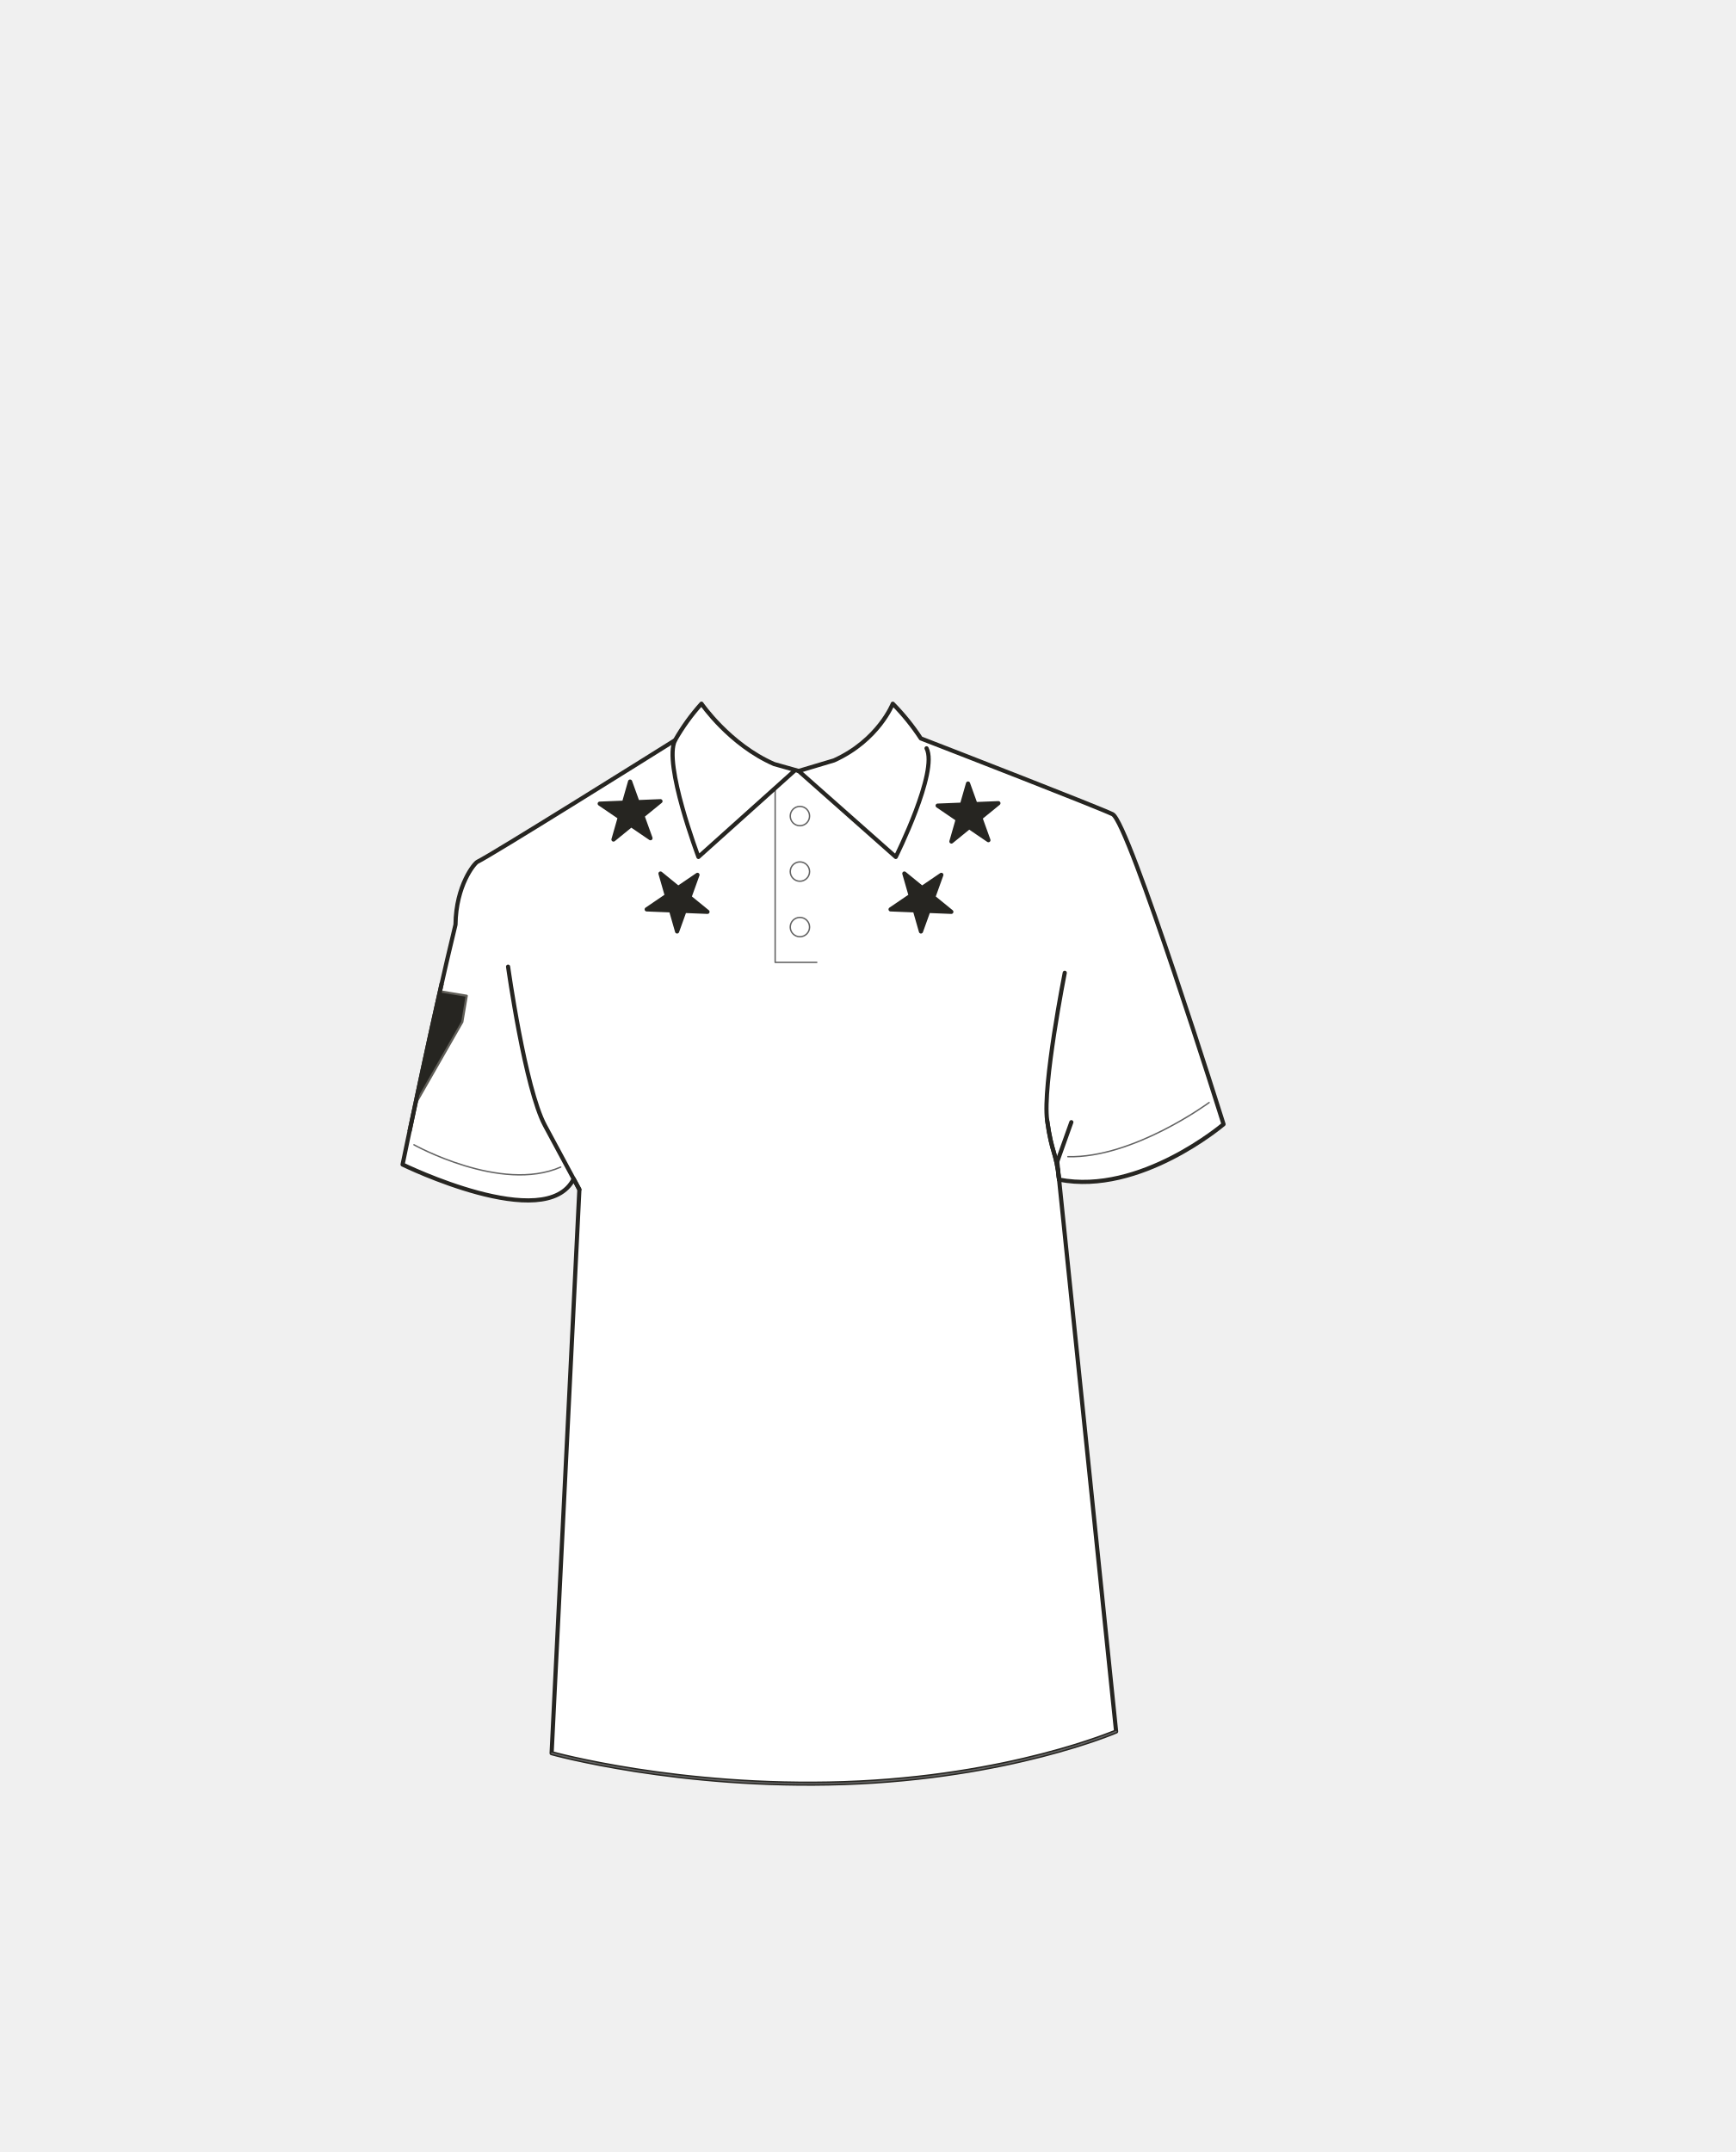
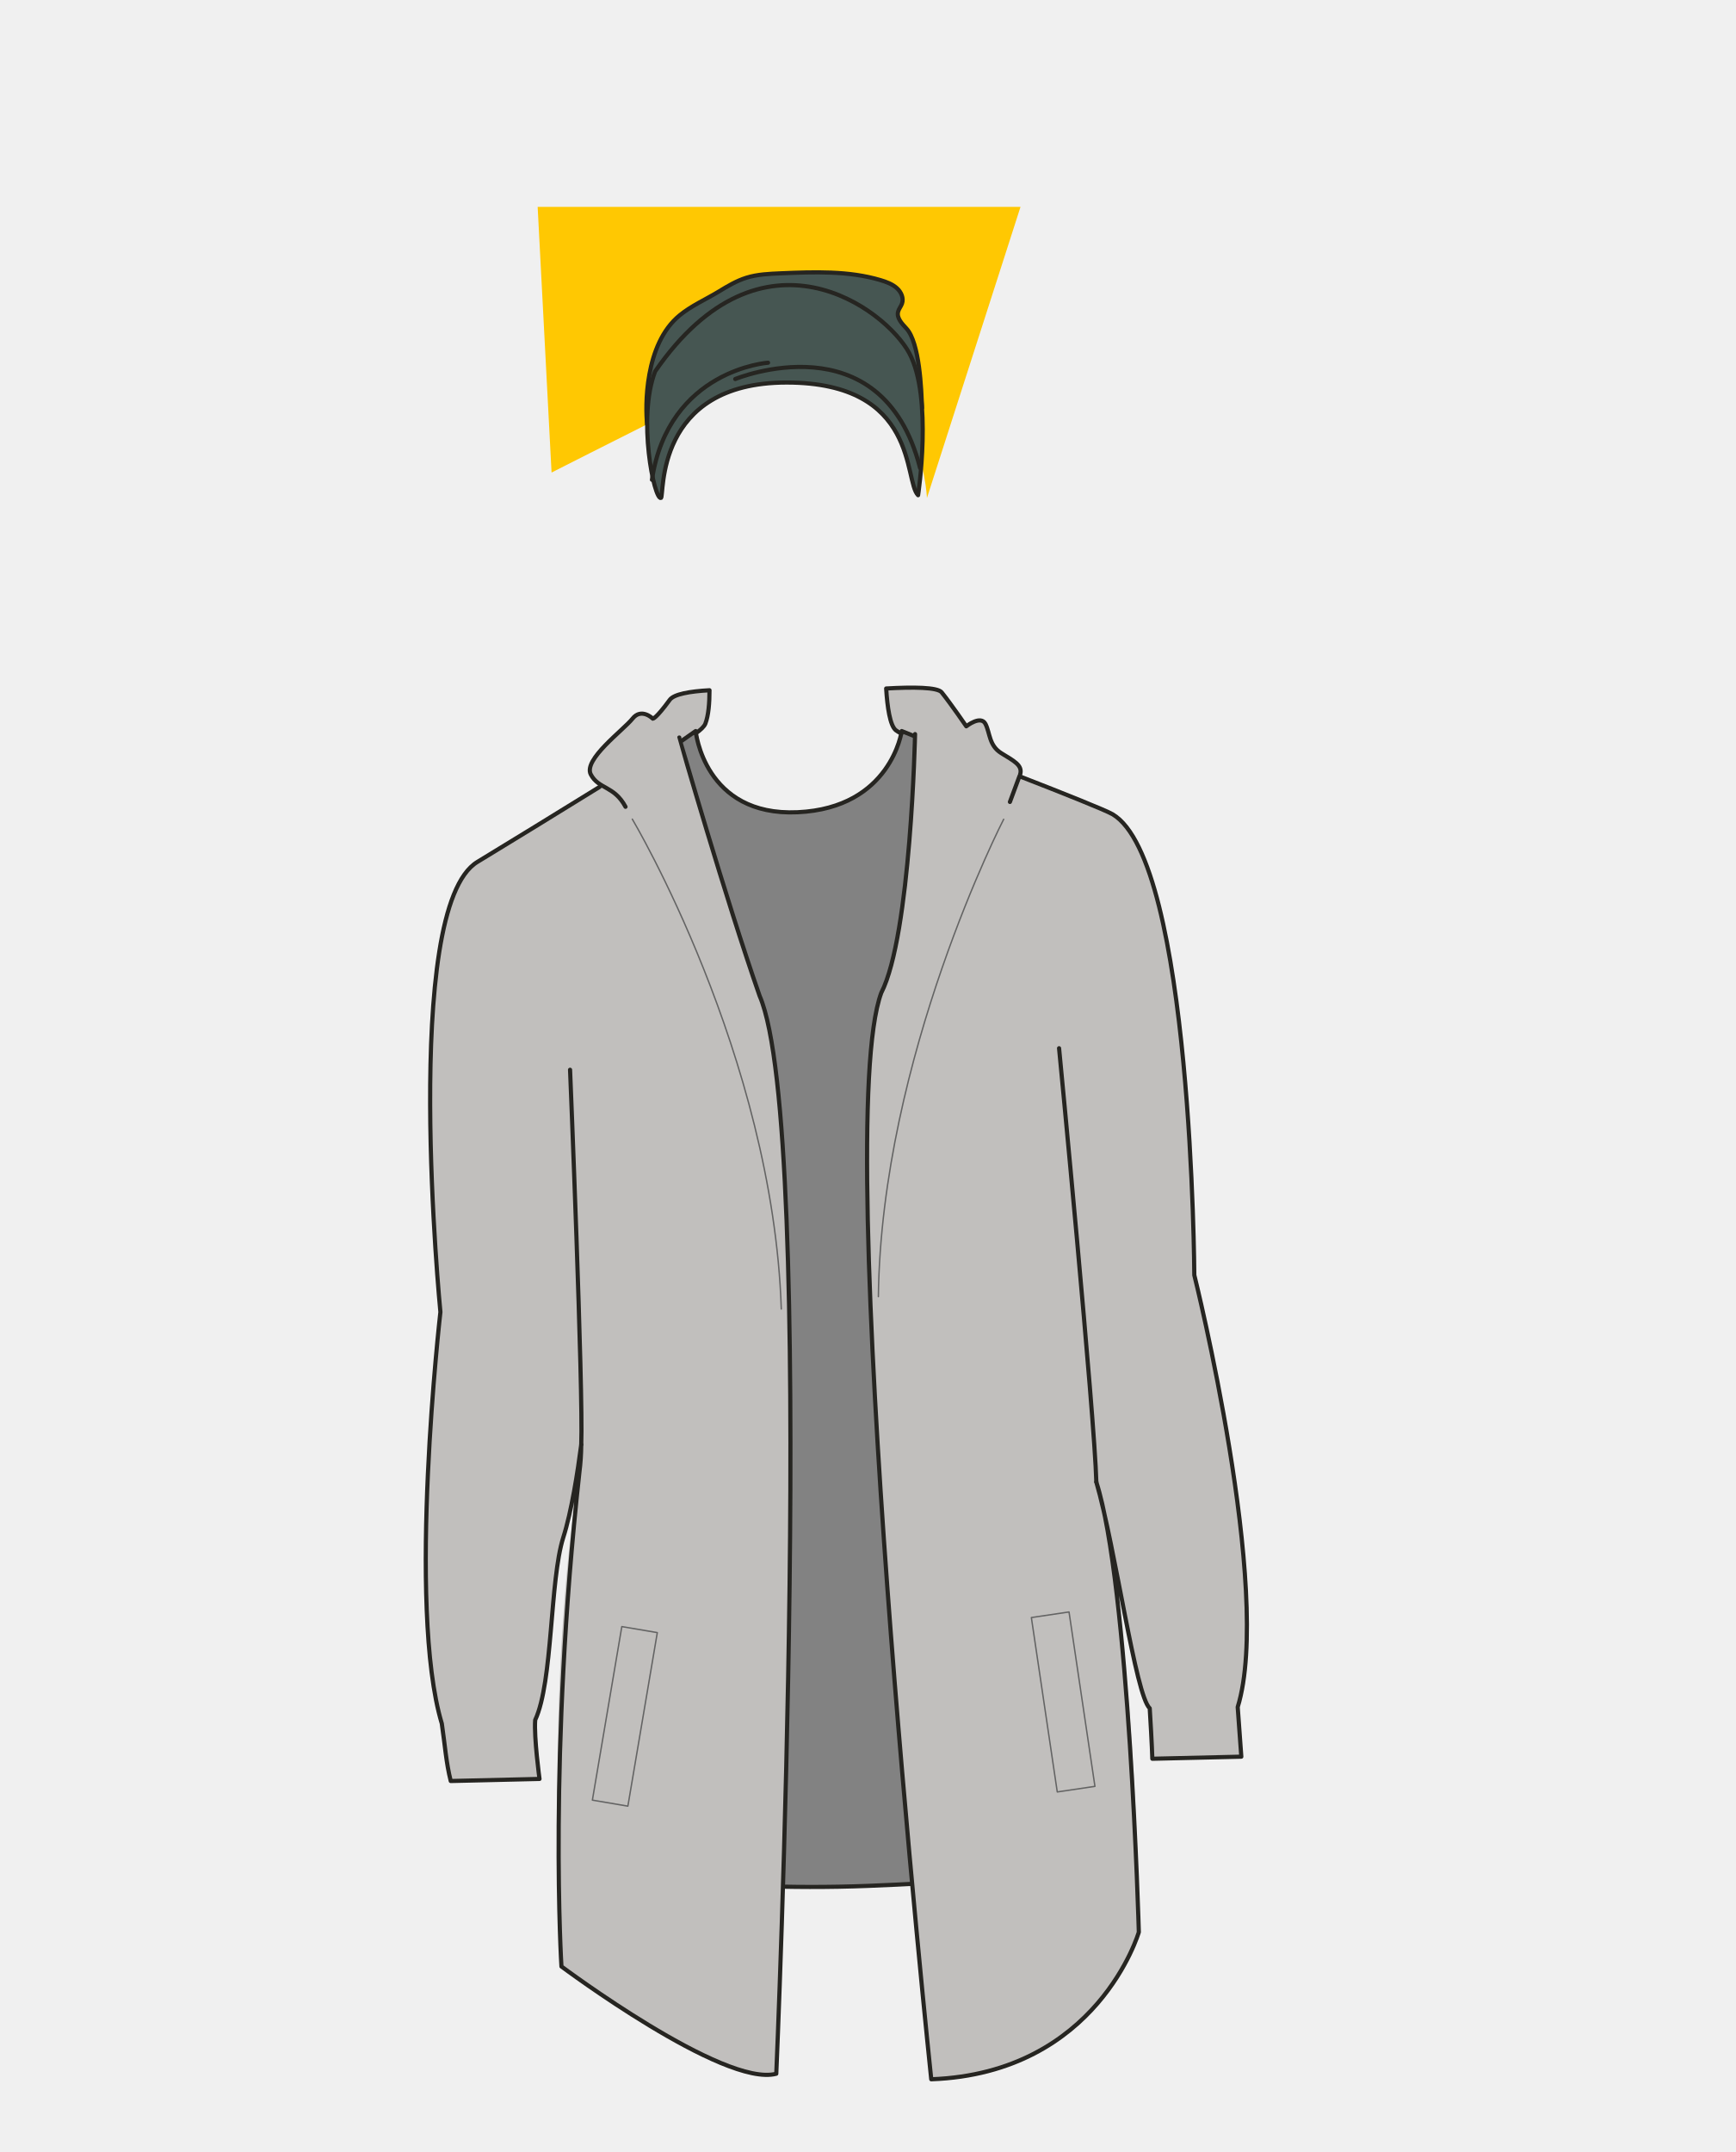
<svg xmlns="http://www.w3.org/2000/svg" width="1250" height="1550" viewBox="0 0 1250 1550">
-   <path d="M762.91,849.63c58.38,11.42,118.48-39.89,118.48-39.89S813.16,592.1,801.46,586.45c-10.45-5.05-115.8-45.94-138.13-54.6a161.65,161.65,0,0,0-20.21-25s-10.21,26.32-42.32,40.83l-25.48,7.62-17.72-5c-32.19-14.07-52.29-43.48-52.29-43.48a150.21,150.21,0,0,0-19,26.31c-20.05,12.56-131.73,82.44-142.37,87.58-2.17,1-15.49,16.94-15.81,45.24l0,0C312.38,730.34,290,838.76,290,838.76s103.21,50.51,123.25,10.35h0l4.11,7.63-20,406s91.48,25.55,210.71,21.55S804,1247.13,804,1247.13l-42.4-410.37Z" fill="#fff" stroke="#262521" stroke-linecap="round" stroke-linejoin="round" stroke-width="3" />
-   <path d="M397.42,1262.76s91.48,25.55,210.71,21.55S804,1247.13,804,1247.13" fill="none" stroke="#636363" stroke-linecap="round" stroke-linejoin="round" />
-   <line x1="413.27" y1="849.11" x2="413.27" y2="849.11" fill="none" stroke="#636363" stroke-linecap="round" stroke-linejoin="round" />
-   <path d="M754.32,807c3.47,24.84,6.44,21.89,8.59,42.64" fill="none" stroke="#262521" stroke-linecap="round" stroke-miterlimit="10" stroke-width="3" />
-   <polygon points="641.53 654.99 685.3 656.76 651.45 629.16 663.42 670.9 678.1 630.12 641.53 654.99" fill="#262521" stroke="#262521" stroke-linecap="round" stroke-linejoin="round" stroke-width="3" />
-   <polygon points="675.44 580.27 719.21 578.5 685.36 606.1 697.32 564.36 712.01 605.14 675.44 580.27" fill="#262521" stroke="#262521" stroke-linecap="round" stroke-linejoin="round" stroke-width="3" />
-   <polyline points="558.39 568.4 558.39 693.17 588.36 693.17" fill="none" stroke="#636363" stroke-linecap="round" stroke-linejoin="round" />
-   <circle cx="576.22" cy="587.78" r="6.96" fill="none" stroke="#636363" stroke-miterlimit="10" />
-   <circle cx="576.22" cy="627.76" r="6.96" fill="none" stroke="#636363" stroke-miterlimit="10" />
-   <circle cx="576.22" cy="667.74" r="6.96" fill="none" stroke="#636363" stroke-miterlimit="10" />
-   <polygon points="432.01 578.85 475.78 577.08 441.93 604.68 453.89 562.94 468.58 603.73 432.01 578.85" fill="#262521" stroke="#262521" stroke-linecap="round" stroke-linejoin="round" stroke-width="3" />
-   <polygon points="465.86 654.99 509.64 656.76 475.79 629.16 487.75 670.9 502.43 630.12 465.86 654.99" fill="#262521" stroke="#262521" stroke-linecap="round" stroke-linejoin="round" stroke-width="3" />
-   <path d="M572.13,555.32l-69,61.9s-25.45-67.38-16.86-84" fill="none" stroke="#262521" stroke-linecap="round" stroke-linejoin="round" stroke-width="3" />
-   <path d="M575.32,555.32l69.95,61.9s30.78-61.58,22.18-78.24" fill="none" stroke="#262521" stroke-linecap="round" stroke-linejoin="round" stroke-width="3" />
-   <line x1="761.58" y1="836.76" x2="771.75" y2="808.27" fill="none" stroke="#262521" stroke-linecap="round" stroke-linejoin="round" stroke-width="3" />
-   <path d="M366,696.25s12.17,87.67,26.55,114.4l24.8,46.09" fill="none" stroke="#262521" stroke-linecap="round" stroke-linejoin="round" stroke-width="3" />
-   <path d="M767,700.68S750.86,782.15,754.32,807s6.44,21.89,8.59,42.64" fill="none" stroke="#262521" stroke-linecap="round" stroke-linejoin="round" stroke-width="3" />
-   <path d="M871,794.12s-54.43,40.17-101.74,39" fill="none" stroke="#636363" stroke-linecap="round" stroke-linejoin="round" />
-   <path d="M316.83,714c-.46,5.9-2.27,11.38-4.21,17-2.16,6.27-3.13,12.84-4.41,19.32-1.23,6.28-2.58,12.49-3.55,18.82-1.2,7.73-2.22,15.55-3.85,23.22L333,736.08l3.15-18.86Z" fill="#262521" />
-   <path d="M336.83,716.76a.78.78,0,0,0-.52-.32l-19.44-3.25c0,.53-.08,1.06-.13,1.58l18.53,3.1-3,17.94-30.95,54.07q-.51,2.55-1.09,5.09l33.49-58.49a.62.62,0,0,0,.09-.26L337,717.35A.77.77,0,0,0,336.83,716.76Z" fill="#605e58" />
-   <path d="M316.79,707.68c-8.8,38.79-17.88,81.37-23.29,107.09q1.51.11,3,.15c5.41-25.7,14.4-67.85,23.13-106.32C318.71,708.27,317.75,708,316.79,707.68Z" fill="#262521" />
-   <path d="M298.19,824.54s62.55,34.94,105.72,16.06" fill="none" stroke="#636363" stroke-linecap="round" stroke-linejoin="round" />
+   <path d="M667.72,358.7s-3.46-101.94-101.64-101.94c-4.86.36-168.76,83.6-168.76,83.6L387.3,149H735.13Z" fill="#ffc802" />
+   <path d="M653,236.65c-3.21-3.5-7.15-7.5-6.09-12,.5-2.11,2.09-3.88,2.83-5.93,1.42-3.9-.48-8.31-3.68-11.19s-7.49-4.48-11.76-5.76c-23-6.86-47.78-5.92-71.94-4.91-8.35.35-16.83.72-24.74,3.2-7.15,2.23-13.55,6.1-19.85,9.93-9.38,5.7-19.64,10.16-28.15,17.1-25.58,20.86-24.8,66.37-23.45,78.46l99-59,99,47.34C663.78,280.57,662.39,246.83,653,236.65Z" fill="#465652" stroke="#262521" stroke-linecap="round" stroke-linejoin="round" stroke-width="3" />
+   <path d="M488.78,535.38c10.38-5.26,17.73-10.2,19.27-14.15,2.32-6,3-14.93,3-24.11-14.32.79-25.64,2.81-28.64,6.92-9.9,13.57-12.16,13.57-12.16,13.57s-8.2-8.2-14.7,0-35.63,29.41-30,40.15,70.9,32.33,70.9,32.33C497.55,577.76,490.26,539.47,488.78,535.38Z" fill="#c1bfbd" />
+   <path d="M721.25,542.44c-8.85-5.58-8-14.34-11.34-21s-13.84,1.66-13.84,1.66-10.79-15.77-17.71-24.44c-3-3.78-20.84-3.88-40-2.79.85,13.67,2.77,26.49,6.85,30,1.88,1.61,7.6,4.25,15.59,7.46-.83,3.65,72.94,28.08,74,24.64C737,551.07,730.1,548,721.25,542.44Z" fill="#c1bfbd" />
+   <path d="M800.54,1223.65l-26.64-647-124.34-50.1s-7.62,55.38-75,58.47-73.43-58.47-73.43-58.47L385.82,607.22l39,405.79-14.17,333.31s100.87,16.5,214.68,12,180.87-13.77,180.87-13.77Z" fill="#828282" stroke="#262521" stroke-linecap="round" stroke-linejoin="round" stroke-width="3" />
+   <path d="M860.35,918.39s-1.41-298-58.89-331.94c-11.18-6.61-142.4-59-142.4-59s-2.9,146.06-24.23,187.67c-36.38,81.94,36,782.51,36,782.51,120-4.44,149.53-106,149.53-106s0-200.33-30.63-324.22c13.83,47.61,28.27,153.84,38.48,163,1.64,26.39,1.88,36.36,1.88,36.36l64.1-1.5s-1-14.3-2.6-35.73C917.24,1146.38,860.35,918.39,860.35,918.39Z" fill="#c1bfbd" />
+   <path d="M734.81,558c2.21-6.91-4.71-10-13.56-15.54s-8-14.34-11.34-21-13.84,1.66-13.84,1.66-10.79-15.77-17.71-24.44c-3-3.78-20.84-3.88-40-2.79.85,13.67,2.77,26.49,6.85,30a22.3,22.3,0,0,0,4.06,2.43" fill="none" stroke="#262521" stroke-linecap="round" stroke-linejoin="round" stroke-width="3" />
+   <path d="M547.23,717.36c-24.29-69.4-53.3-172.25-57.11-183.51a10.79,10.79,0,0,1-.75-2.59c-1,.65-101,62.61-145.44,89.5C288.65,654.21,317.25,945,317.25,945s-24.38,212.36,1,296.39c2.37,15.93,3.05,28,6.44,41.4l63.95-1.5s-4.06-29.79-3.11-42.46c12.87-27.53,10.41-100.55,20.24-131.5,6-18.8,10.39-47.35,12.93-66.86a163.78,163.78,0,0,1-1.32,19.9c-25.31,154.75-12.94,356-12.94,356s117,87.39,154.76,77.26C559.2,1493.69,588.78,828.92,547.23,717.36Z" fill="#c1bfbd" />
+   <path d="M431.93,566.78c-31,19.16-65.36,40.28-88,54C288.65,654.21,317.25,945,317.25,945s-24.38,212.36,1,296.39c2.37,15.93,3.05,28,6.44,41.4l63.95-1.5s-4.06-29.79-3.11-42.46c12.87-27.53,10.41-100.55,20.24-131.5,6-18.8,10.39-47.35,12.93-66.86a163.78,163.78,0,0,1-1.32,19.9c-22.54,204.27-12.94,356-12.94,356s117,87.39,154.76,77.26c0,0,29.58-680.56-12-776.33-24.29-69.4-57.88-186-57.86-186.1" fill="none" stroke="#262521" stroke-linecap="round" stroke-linejoin="round" stroke-width="3" />
+   <path d="M659.17,528.74s-3,144.76-24.34,186.37c-36.38,98,36,782.51,36,782.51,120-4.44,149.53-106,149.53-106s-6.89-250.83-30.63-324.22c13.83,47.61,28.27,153.84,38.48,163,1.64,26.39,1.88,36.36,1.88,36.36l64.1-1.5s-1-14.3-2.6-35.73c25.63-83.13-31.26-311.12-31.26-311.12s-1.41-298-58.89-331.94c-5.14-3-35.63-15.16-67.07-27.38l-6.87,18.51" fill="none" stroke="#262521" stroke-linecap="round" stroke-linejoin="round" stroke-width="3" />
+   <path d="M723,590.09S634.83,761,632.74,933.92" fill="none" stroke="#636363" stroke-linecap="round" stroke-linejoin="round" />
+   <path d="M455.49,590S556.81,760.18,562.81,942.84" fill="none" stroke="#636363" stroke-linecap="round" stroke-linejoin="round" />
+   <path d="M789.75,1067.39C788.52,1019.81,762.91,755,762.91,755" fill="none" stroke="#262521" stroke-linecap="round" stroke-linejoin="round" stroke-width="3" />
+   <path d="M410.65,770.51s9.57,231,8.05,270" fill="none" stroke="#262521" stroke-linecap="round" stroke-linejoin="round" stroke-width="3" />
+   <path d="M501.09,528.27c3.68-2.56,6.14-4.94,7-7,2.32-6,3-14.93,3-24.11-14.32.79-25.64,2.81-28.64,6.92-9.9,13.57-12.16,13.57-12.16,13.57s-8.2-8.2-14.7,0-35.63,29.41-30,40.15,16.8,8,25,23.3" fill="none" stroke="#262521" stroke-linecap="round" stroke-linejoin="round" stroke-width="3" />
+   <rect x="752.21" y="1162.29" width="27.43" height="126.99" fill="none" stroke="#636363" stroke-linecap="round" stroke-linejoin="round" transform="translate(-171.89 125.92) rotate(-8.45)" />
+   <rect x="437.11" y="1172.85" width="25.93" height="126.78" fill="none" stroke="#636363" stroke-linecap="round" stroke-linejoin="round" transform="translate(687.04 2530.34) rotate(-170.37)" />
+   <path d="M471.92,267.51c-12.93,33.62-.61,92.85,4.21,91.15,2.54-.9-5.22-83.14,90.5-83.14s84.26,71,94.72,81.16c0,0,10.77-70.52-6.36-102.36S549.11,155.76,471.92,267.51Z" fill="#465652" stroke="#262521" stroke-linecap="round" stroke-linejoin="round" stroke-width="3" />
+   <path d="M529.64,273s105.7-43.57,133.12,64.05" fill="none" stroke="#262521" stroke-linecap="round" stroke-linejoin="round" stroke-width="3" />
+   <path d="M553.25,261.25s-71.66,5-83.62,84.29" fill="none" stroke="#262521" stroke-linecap="round" stroke-linejoin="round" stroke-width="3" />
</svg>
